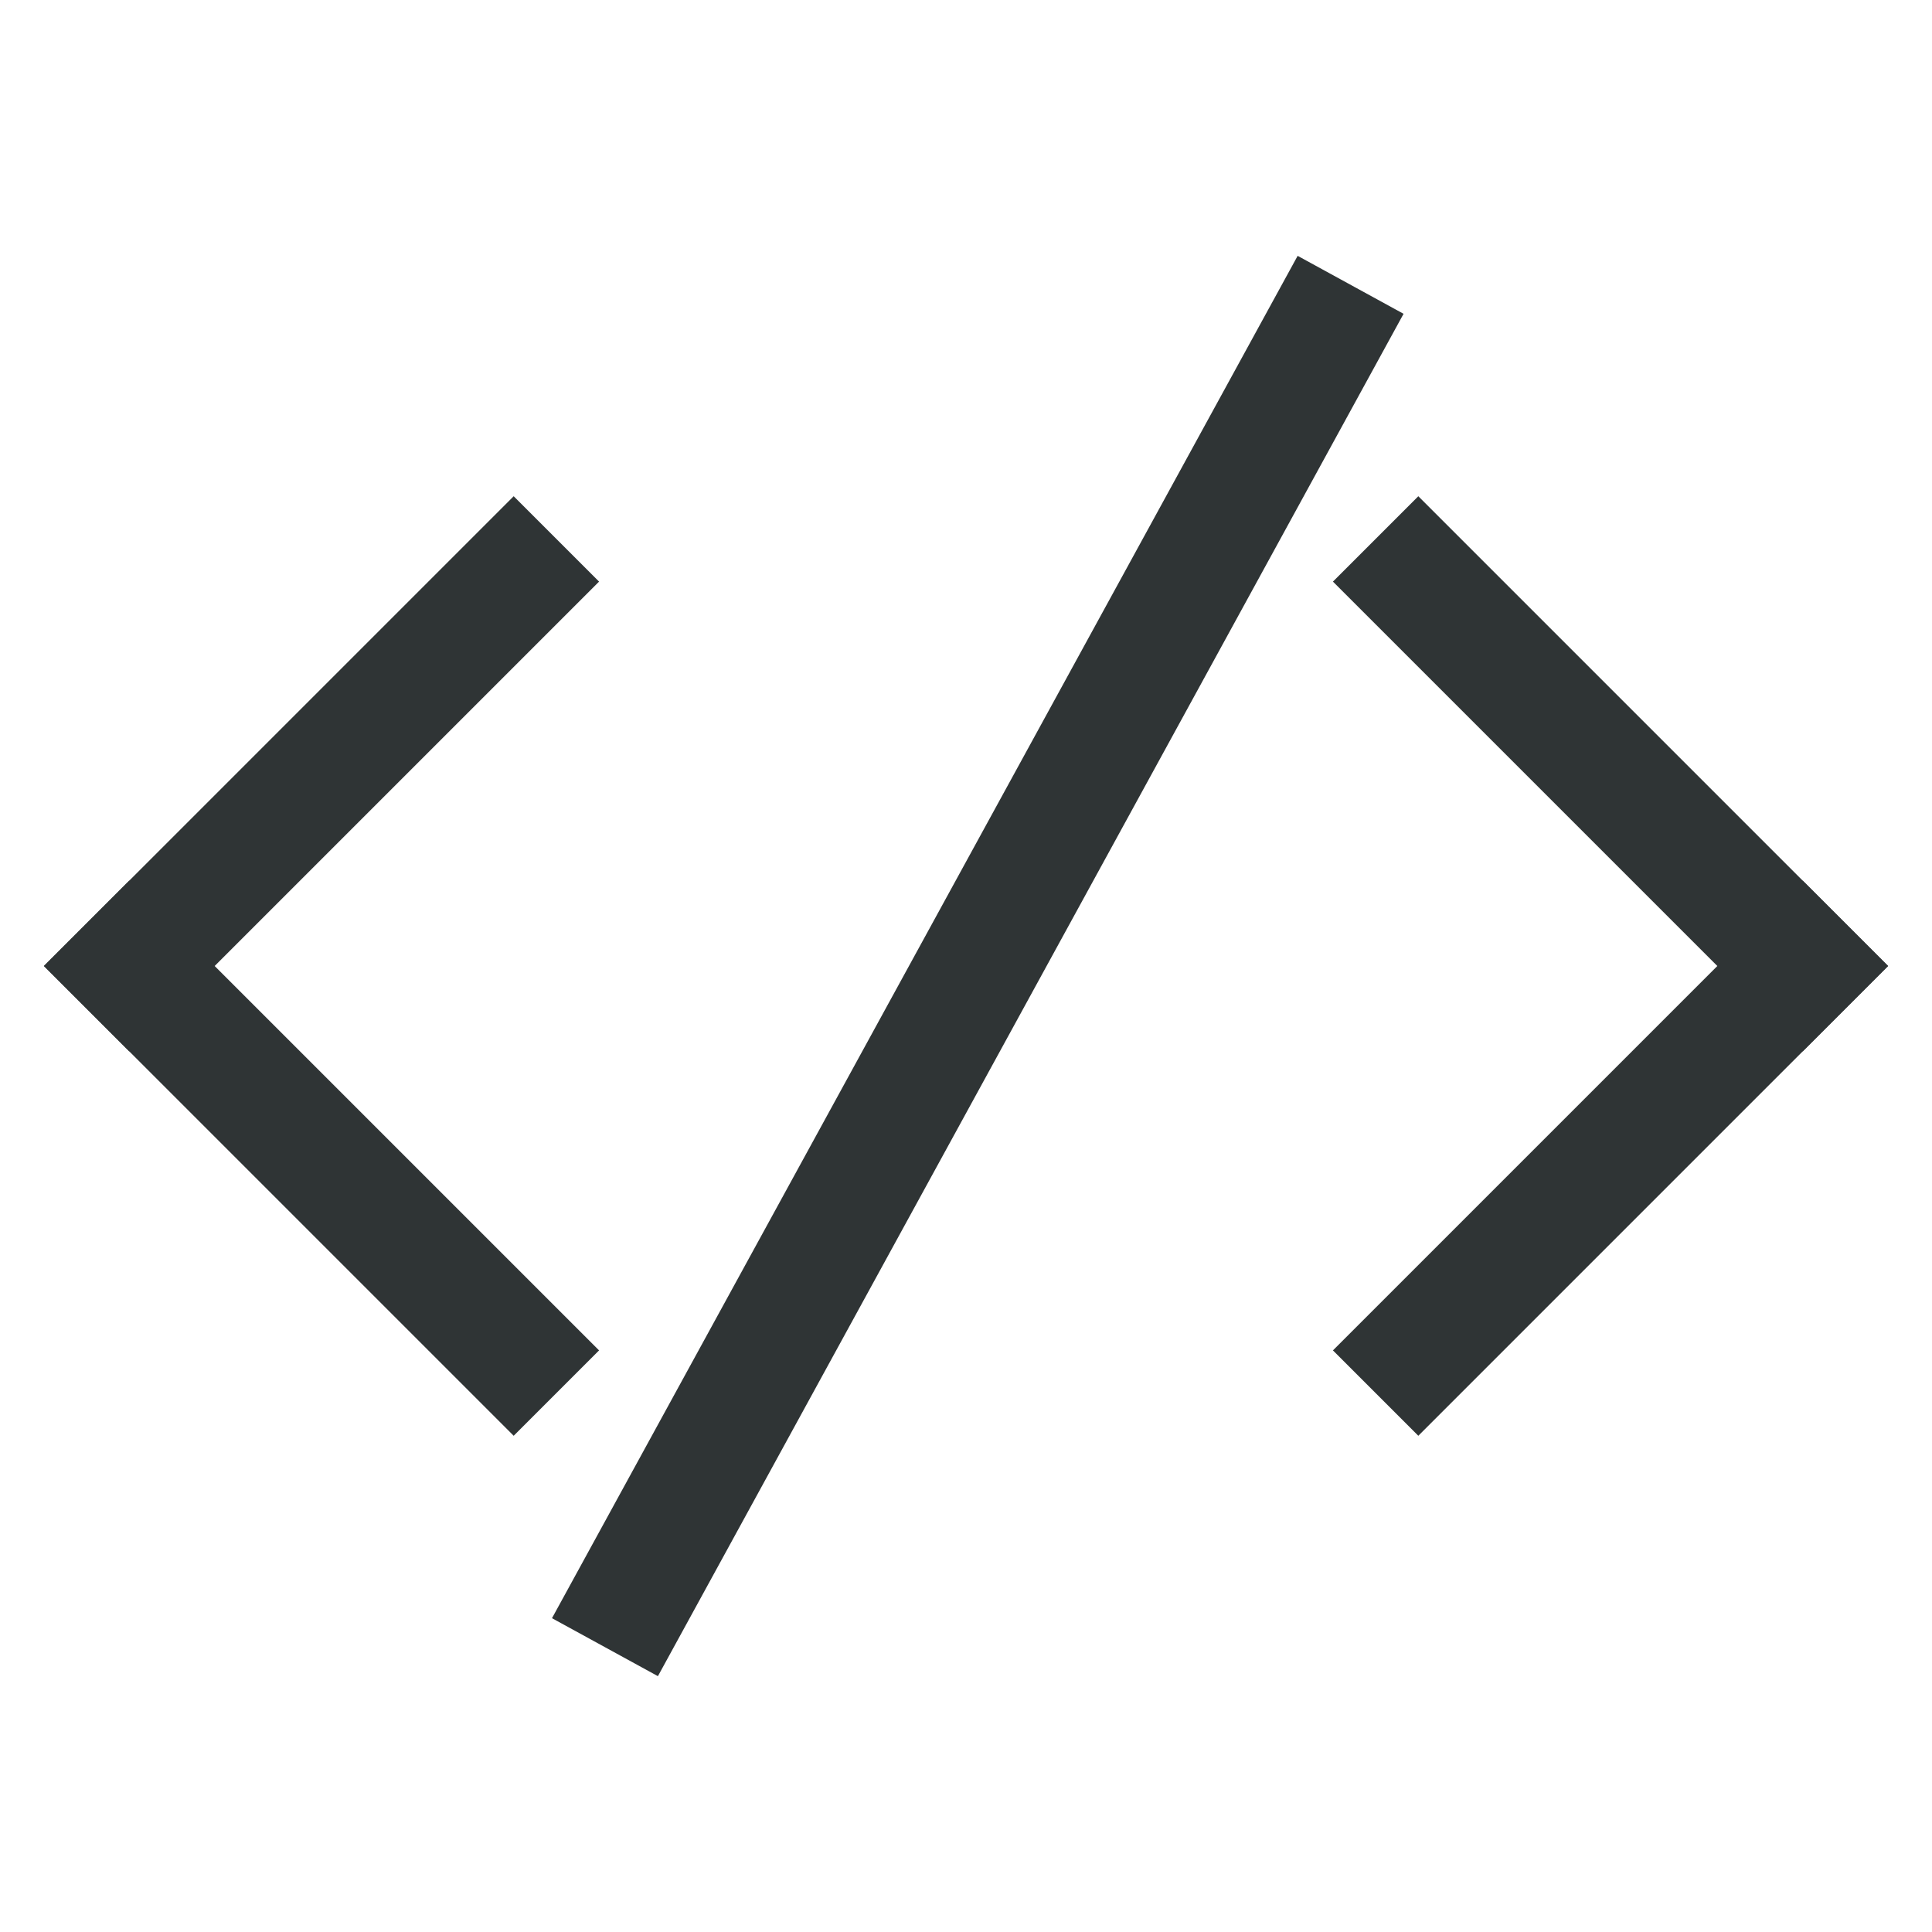
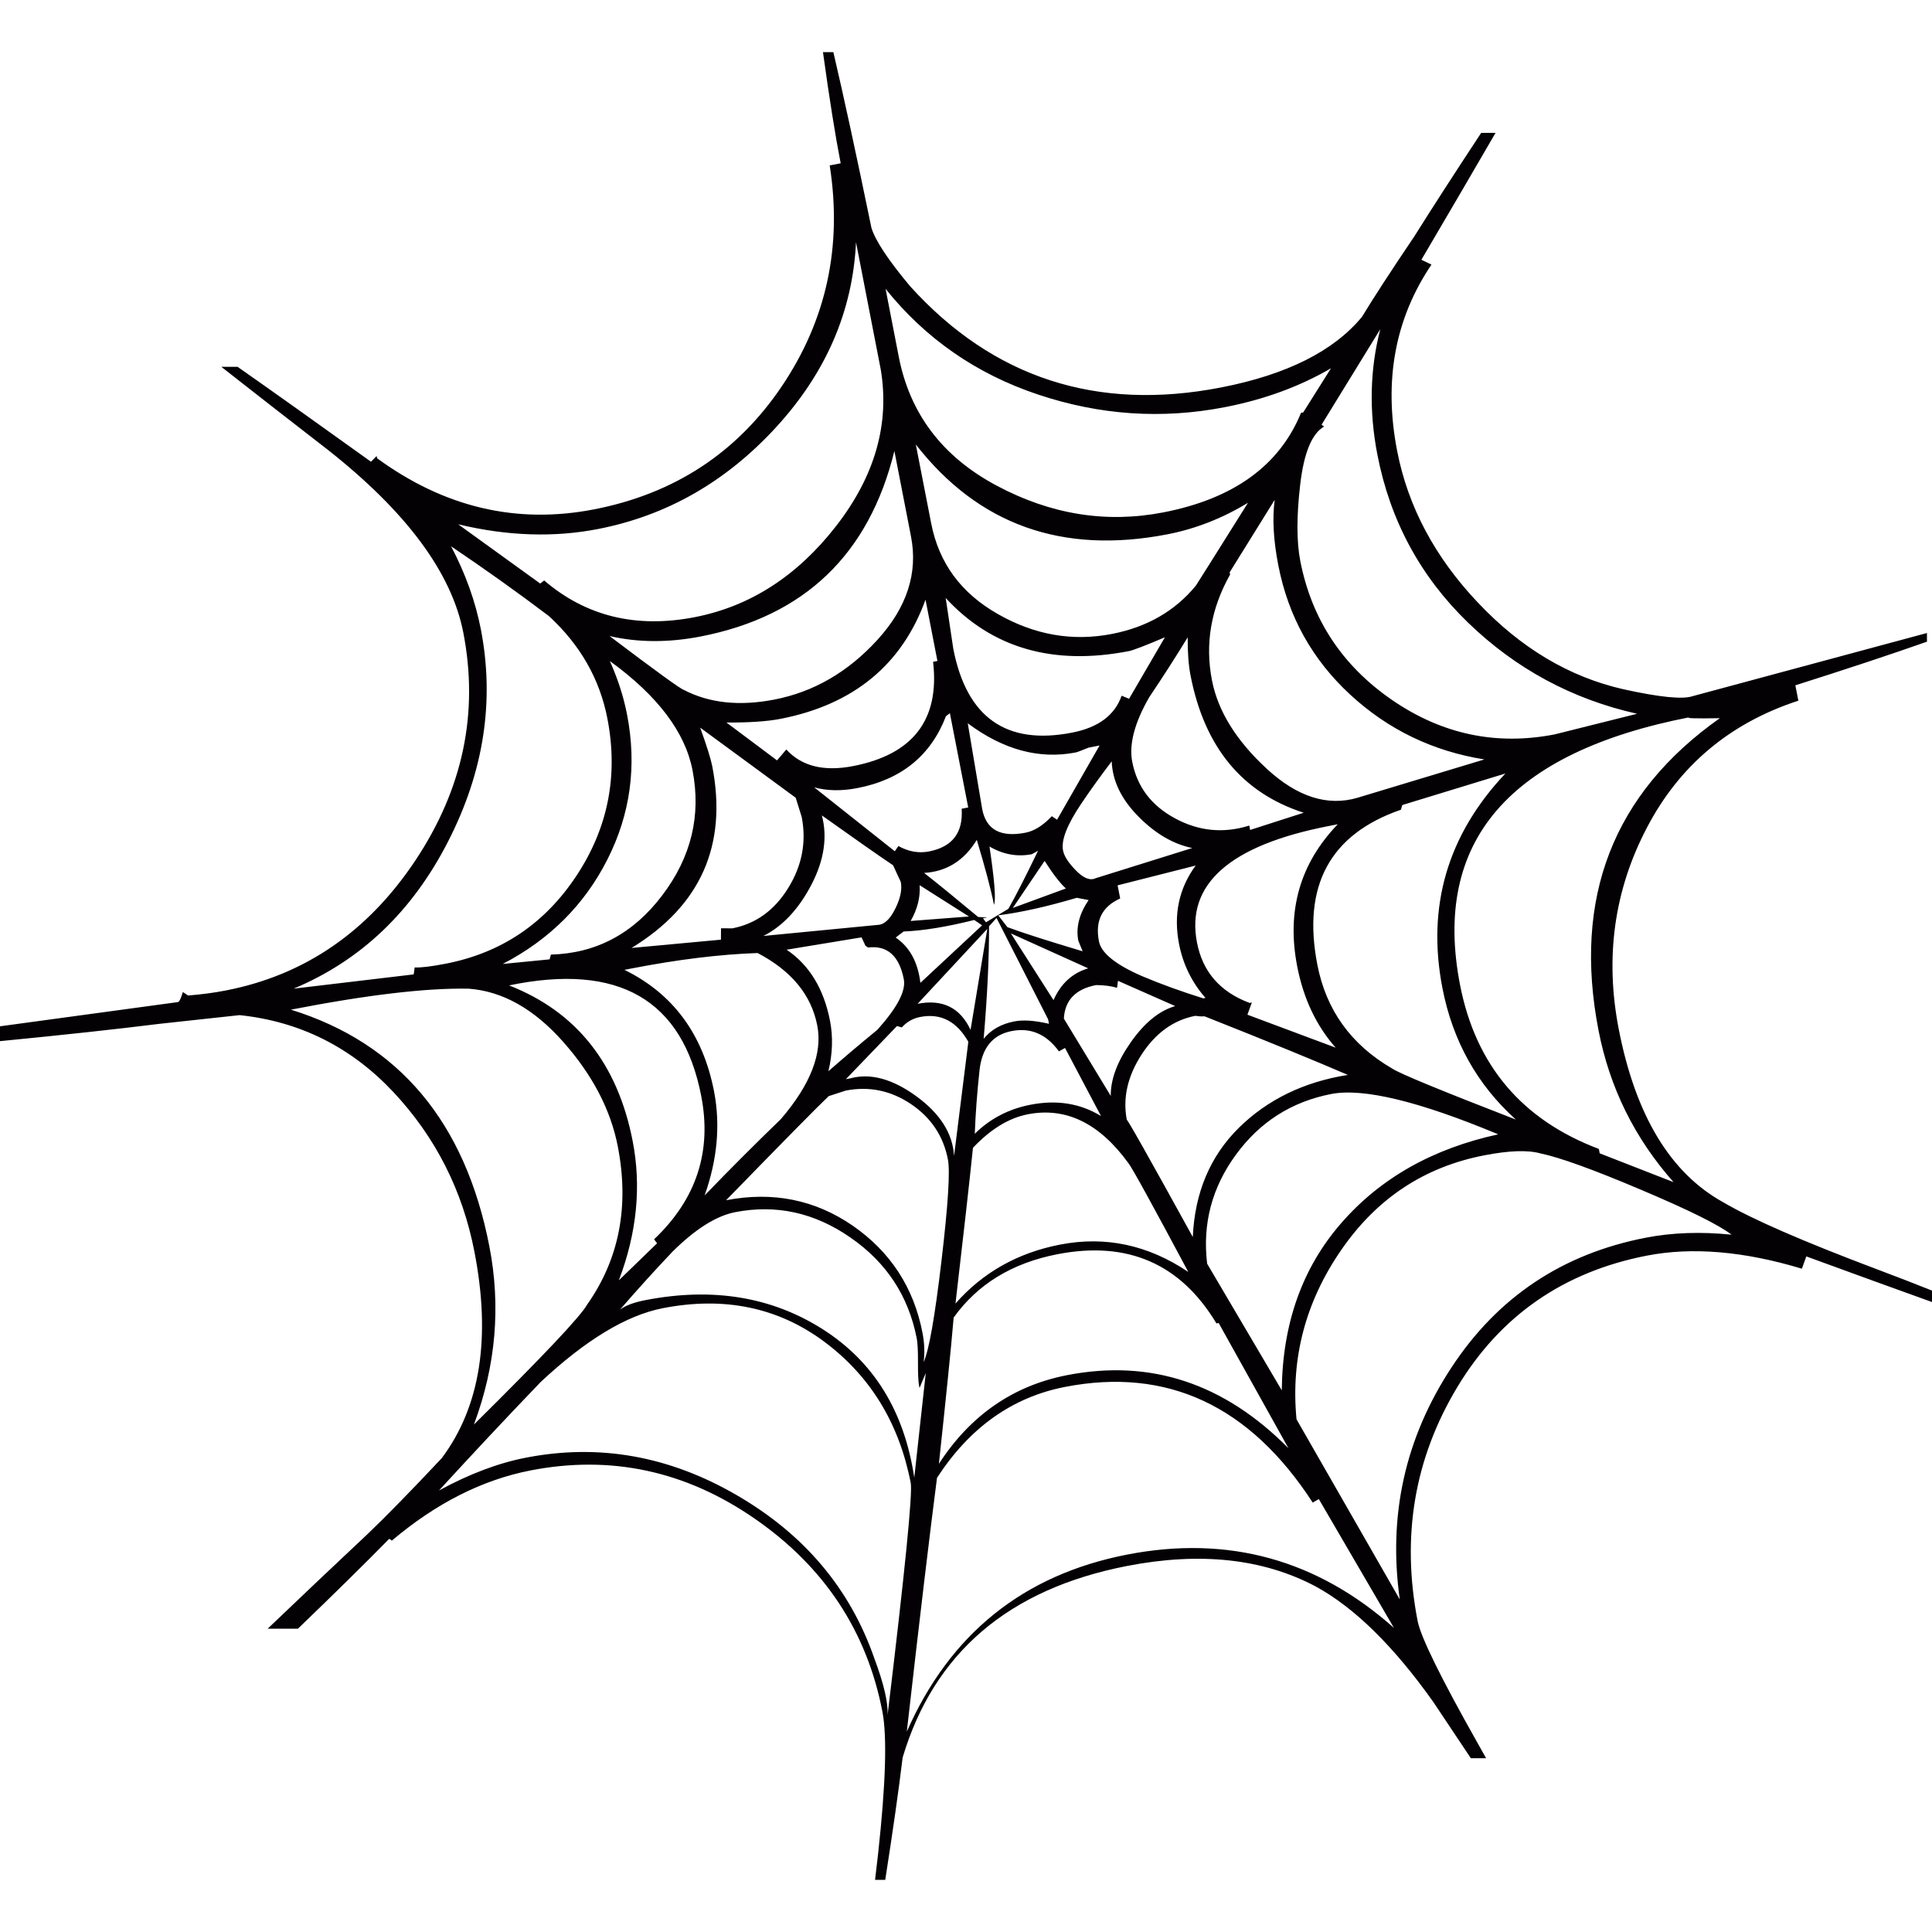
- <svg xmlns="http://www.w3.org/2000/svg" height="128px" id="Layer_1" style="enable-background:new 0 0 128 128;" version="1.1" viewBox="0 0 128 128" width="128px" xml:space="preserve">
+ <svg xmlns="http://www.w3.org/2000/svg" height="800px" width="800px" version="1.1" id="Capa_1" viewBox="0 0 272 272" xml:space="preserve">
  <g>
-     <g>
-       <g>
-         <line style="fill:none;stroke:#2F3435;stroke-width:8;stroke-linecap:square;stroke-miterlimit:10;" x1="34.033" x2="8.566" y1="89.467" y2="64" />
-         <line style="fill:none;stroke:#2F3435;stroke-width:8;stroke-linecap:square;stroke-miterlimit:10;" x1="8.566" x2="34.033" y1="64" y2="38.533" />
-       </g>
-       <g>
-         <line style="fill:none;stroke:#2F3435;stroke-width:8;stroke-linecap:square;stroke-miterlimit:10;" x1="93.967" x2="119.434" y1="38.533" y2="64" />
-         <line style="fill:none;stroke:#2F3435;stroke-width:8;stroke-linecap:square;stroke-miterlimit:10;" x1="119.434" x2="93.967" y1="64" y2="89.467" />
-       </g>
-     </g>
-     <line style="fill:none;stroke:#2F3435;stroke-width:8;stroke-linecap:square;stroke-miterlimit:10;" x1="42" x2="87.561" y1="105.621" y2="22.379" />
+     <path style="fill:#030104;" d="M264.436,178.768c-10.482-3.947-17.772-7.112-21.863-9.525c-7.42-4.112-12.317-12.228-14.678-24.363   c-1.957-10.082-0.646-19.536,3.944-28.311c4.585-8.797,11.706-14.774,21.345-17.922l-0.42-2.164   c7.242-2.297,13.418-4.343,18.525-6.143v-1.22l-32.966,8.884c-1.401,0.488-4.664,0.163-9.792-0.973   c-7.604-1.726-14.428-5.793-20.472-12.204c-6.053-6.392-9.835-13.505-11.356-21.326c-1.925-9.886-0.314-18.62,4.826-26.247   l-1.417-0.683c4.065-6.911,7.544-12.862,10.438-17.862h-2.021c-3.805,5.776-6.93,10.617-9.38,14.523   c-3.319,4.916-5.784,8.708-7.398,11.371c-3.983,4.826-10.589,8.146-19.85,9.948c-17.487,3.402-32.085-1.343-43.763-14.245   c-3.067-3.658-4.889-6.408-5.452-8.228c-2.099-10.206-3.889-18.453-5.361-24.74h-1.463c0.902,6.534,1.734,11.751,2.495,15.653   l-1.546,0.297c1.79,11.404-0.456,21.78-6.756,31.114c-6.302,9.333-15.111,15.111-26.422,17.31   c-10.906,2.121-21.088-0.281-30.545-7.198l-0.062-0.312l-0.797,0.803c-7.545-5.42-13.806-9.875-18.779-13.362h-2.292   c4.957,3.891,9.947,7.775,14.968,11.662c11.092,8.733,17.462,17.328,19.102,25.759c2.198,11.315-0.052,21.996-6.736,32.057   c-6.691,10.056-15.598,16.17-26.713,18.328c-1.64,0.322-3.413,0.551-5.303,0.706l-0.732-0.496c-0.271,0.902-0.49,1.38-0.694,1.421   L0,144.49v2.09c8.981-0.876,16.463-1.691,22.444-2.438l11.292-1.225c8.507,0.897,15.724,4.519,21.65,10.834   c5.92,6.323,9.723,13.81,11.402,22.453c2.362,12.134,0.831,21.824-4.588,29.079c-4.424,4.707-7.899,8.257-10.423,10.665   c-4.755,4.467-9.459,8.915-14.095,13.353h4.258c5.072-4.876,9.358-9.094,12.858-12.656l0.374,0.251   c6.229-5.271,12.75-8.56,19.538-9.882c11.307-2.197,21.841,0.063,31.59,6.825c9.752,6.755,15.726,15.79,17.924,27.103   c0.681,3.498,0.48,10.161-0.591,19.973l-0.437,3.748h1.434c1.078-6.894,1.895-12.637,2.451-17.231   c4.397-14.733,14.934-23.724,31.591-26.964c10.292-2,19.122-1.039,26.503,2.854c5.49,2.977,11.039,8.43,16.629,16.312   c1.772,2.646,3.529,5.279,5.269,7.898h2.151l-1.162-2.068c-5.215-9.235-8.037-14.99-8.478-17.248   c-2.321-11.939-0.446-22.926,5.604-32.962c6.055-10.032,14.945-16.198,26.67-18.478c6.374-1.24,13.658-0.625,21.822,1.84   l0.627-1.729c7,2.561,12.898,4.702,17.693,6.424v-1.613C269.68,180.768,267.156,179.792,264.436,178.768z M237.936,100.965   c-0.82,0.159,0.578,0.21,4.19,0.147c-15.015,10.604-20.704,25.279-17.069,43.984c1.564,8.04,5.081,15.149,10.555,21.334   l-10.396-4.058l-0.118-0.618c-10.831-4.085-17.343-11.788-19.546-23.104C201.632,118.48,212.428,105.924,237.936,100.965z    M89.072,160.652c-2.116-10.896-7.916-18.21-17.4-21.921c15.406-3.201,24.412,1.989,27.05,15.563   c1.521,7.823-0.685,14.549-6.639,20.188l0.428,0.554l-5.385,5.22C89.667,173.565,90.312,167.029,89.072,160.652z M88.28,100.595   c-0.479-2.474-1.283-4.983-2.423-7.533c6.722,4.877,10.597,10.001,11.637,15.356l0,0c1.24,6.368-0.17,12.251-4.261,17.636   c-4.074,5.385-9.296,8.169-15.67,8.338l-0.189,0.673l-6.599,0.648c6.588-3.425,11.514-8.333,14.749-14.728   C88.759,114.595,89.681,107.792,88.28,100.595z M179.965,79.568c1.398,7.202,4.77,13.272,10.111,18.212   c5.338,4.937,11.643,7.979,18.908,9.138l0,0l-17.852,5.393c-4.236,1.246-8.508-0.123-12.792-4.082   c-4.302-3.971-6.868-8.114-7.713-12.452c-0.999-5.133-0.144-10.088,2.555-14.888l-0.062-0.315l6.338-10.2   C179.113,73.005,179.283,76.071,179.965,79.568z M182.629,136.05c0.885,4.545,2.679,8.352,5.419,11.449l-12.427-4.642l0.621-1.717   l-0.309,0.06c-4.143-1.54-6.611-4.372-7.41-8.483c-1.6-8.229,4.588-13.71,18.578-16.43l1.242-0.243   C183.01,121.575,181.111,128.246,182.629,136.05z M116.855,143.719c-0.881-4.525-2.918-7.86-6.111-10.015l10.552-1.736l0.548,1.178   l0.365,0.251c2.717-0.328,4.39,1.172,5.035,4.469c0.318,1.643-0.931,4.013-3.735,7.127c-2.402,1.962-4.69,3.902-6.88,5.82   C117.216,148.354,117.296,145.988,116.855,143.719z M100.525,153.631c-1.562-8.03-5.762-13.725-12.615-17.091l0.926-0.178   c6.588-1.281,12.521-2.005,17.825-2.188c4.764,2.492,7.562,5.896,8.402,10.214c0.758,3.907-0.952,8.299-5.127,13.166   c-3.606,3.486-7.176,7.056-10.732,10.744C100.992,163.252,101.443,158.362,100.525,153.631z M100.276,107.875   c-0.2-1.025-0.765-2.843-1.702-5.435c5.978,4.383,10.455,7.677,13.451,9.871l0.847,2.72c0.677,3.499,0.052,6.829-1.899,9.982   c-1.945,3.155-4.575,5.046-7.864,5.686l-1.599-0.011l-0.011,1.605L88.91,133.46C98.656,127.516,102.433,118.97,100.276,107.875z    M165.992,132.89c0.562,2.881,1.803,5.417,3.723,7.603l-0.312,0.06c-2.951-0.921-5.828-1.951-8.615-3.124   c-3.733-1.624-5.754-3.26-6.072-4.903c-0.562-2.889,0.438-4.889,2.989-6.029c-0.039-0.209-0.099-0.503-0.181-0.933l-0.181-0.919   l10.989-2.785C165.97,125.087,165.192,128.77,165.992,132.89z M142.322,131.414l10.887,4.916c-2.232,0.655-3.855,2.147-4.89,4.474   L142.322,131.414z M147.683,144.138c-2.012-0.466-3.636-0.583-4.876-0.339c-1.844,0.354-3.294,1.178-4.322,2.453   c0.518-6.08,0.773-11.371,0.758-15.843l1.055-1.174l7.263,14.273L147.683,144.138z M151.812,132.442l0.609,1.487   c-4.768-1.427-8.293-2.547-10.592-3.397l-1.287-1.668c3.135-0.393,6.816-1.211,11.055-2.465l1.663,0.318   C151.932,128.683,151.453,130.588,151.812,132.442z M142.588,127.828l4.477-6.623c1.213,1.899,2.229,3.19,2.997,3.882   L142.588,127.828z M151.499,122.572c-1.065-1.075-1.679-2.018-1.839-2.848c-0.28-1.435,0.58-3.628,2.567-6.579   c1.325-1.973,2.761-3.95,4.286-5.96c0.107,2.758,1.358,5.336,3.745,7.754c2.392,2.429,4.923,3.905,7.596,4.452l-13.589,4.246   C153.488,124.012,152.556,123.652,151.499,122.572z M148.821,115.406l-0.739-0.496c-1.239,1.319-2.477,2.083-3.709,2.324   c-3.502,0.682-5.526-0.415-6.088-3.302l-2.036-12.102c5,3.73,10.067,5.104,15.209,4.104c0.205-0.041,0.803-0.272,1.797-0.677   c0.619-0.118,1.129-0.22,1.547-0.299h0.001L148.821,115.406z M139.939,127.38c0.296-0.695,0.081-3.425-0.633-8.199   c1.924,1.122,3.92,1.479,5.97,1.078l0.87-0.484l0,0l0,0l0,0c-1.822,3.771-3.217,6.5-4.18,8.175l-3.149,1.896l-0.431-0.563   l0.613-0.118l-1.289-0.066c-3.32-2.765-5.86-4.839-7.613-6.203c3.167-0.186,5.645-1.736,7.423-4.653   C138.736,122.28,139.539,125.329,139.939,127.38z M136.415,129.03L136.415,129.03l-8.206,0.63c0.956-1.667,1.377-3.359,1.263-5.035   L136.415,129.03z M137.16,129.522l1.106,0.755l-8.687,8.096c-0.352-2.928-1.514-5.05-3.479-6.377l1.113-0.855   C129.975,131.033,133.278,130.492,137.16,129.522z M139,130.773l-2.359,14.219c-1.461-3.123-3.937-4.354-7.45-3.673L139,130.773z    M137.904,150.679c0.344-3.161,1.854-5,4.529-5.522c2.676-0.518,4.893,0.441,6.65,2.86l0.859-0.478l5.066,9.587   c-2.911-1.784-6.215-2.317-9.924-1.596c-3.077,0.599-5.691,1.957-7.848,4.091C137.341,156.83,137.559,153.85,137.904,150.679z    M149.777,143.405c0.145-2.587,1.641-4.155,4.53-4.719c1.073,0,2.058,0.126,2.961,0.378l0.128-0.978l8.056,3.556   c-2.226,0.65-4.302,2.326-6.224,5.055c-1.924,2.727-2.874,5.256-2.848,7.593L149.777,143.405z M165.443,115.221   c-3.35-1.798-5.354-4.457-6.036-7.954c-0.48-2.48,0.319-5.512,2.395-9.115c1.825-2.708,3.632-5.521,5.411-8.421   c-0.019,2.138,0.119,3.926,0.4,5.369c1.96,10.082,7.266,16.526,15.929,19.322l-7.538,2.423l-0.123-0.616   C172.262,117.361,168.783,117.026,165.443,115.221z M158.959,98.378l-1.051-0.43c-0.954,2.741-3.283,4.482-6.987,5.199   c-9.257,1.803-14.831-2.138-16.71-11.803l-1.07-7.155c6.495,7.052,15.101,9.558,25.801,7.478c0.609-0.122,2.301-0.773,5.062-1.946   L158.959,98.378z M133.177,100.833l0.554-0.427l2.581,13.274l-0.922,0.178c0.224,3.371-1.306,5.374-4.596,6.014   c-1.44,0.281-2.883,0.034-4.312-0.763l-0.503,0.737l-11.355-9.001c1.802,0.503,3.837,0.545,6.099,0.104   C126.901,109.751,131.048,106.371,133.177,100.833z M115.71,114.8c4.466,3.177,7.802,5.529,10.024,7.019l1.085,2.347   c0.2,1.033-0.039,2.251-0.727,3.665c-0.686,1.419-1.439,2.198-2.26,2.358l-16.352,1.582c2.723-1.382,4.969-3.791,6.763-7.229   C116.03,121.096,116.512,117.843,115.71,114.8z M126.282,144.454l0.68,0.191c0.7-0.776,1.562-1.271,2.591-1.468   c2.879-0.562,5.133,0.602,6.777,3.493l-2.011,16.07c-0.184-3.155-1.963-5.962-5.314-8.406c-3.358-2.442-6.458-3.286-9.296-2.516   l-0.624,0.118L126.282,144.454z M136.981,161.594c2.484-2.625,5.052-4.198,7.731-4.719c5.354-1.04,10.069,1.258,14.147,6.871   c0.573,0.737,3.379,5.855,8.436,15.327c-5.668-3.812-11.679-5.088-18.056-3.849c-5.967,1.158-10.874,3.926-14.72,8.299   C135.639,173.919,136.464,166.615,136.981,161.594z M158.646,157.691c-0.598-3.074,0.085-6.143,2.06-9.205   c1.972-3.043,4.496-4.873,7.577-5.472c0.659,0.092,1.094,0.103,1.291,0.065c9.029,3.574,15.755,6.34,20.183,8.254   c-6.214,0.988-11.336,3.494-15.362,7.465c-4.028,3.99-6.185,9.111-6.466,15.356C161.662,162.768,158.568,157.291,158.646,157.691z    M168.357,82.458c-2.936,3.564-6.87,5.833-11.812,6.792c-5.552,1.081-10.912,0.147-16.084-2.813   c-5.164-2.938-8.283-7.191-9.36-12.743l-2.166-11.118c8.821,11.317,20.643,15.522,35.454,12.642   c3.912-0.763,7.682-2.232,11.312-4.435C170.971,78.324,168.523,82.222,168.357,82.458z M130.301,84.425l1.676,8.629l-0.61,0.119   c0.943,8.146-2.811,13.038-11.249,14.679c-4.115,0.801-7.243,0.035-9.416-2.331l-1.306,1.532l-7.119-5.329   c3.207,0.011,5.735-0.155,7.587-0.515C120.151,99.207,126.973,93.605,130.301,84.425z M123.555,90.053   c-4.142,4.545-8.978,7.357-14.536,8.438c-4.934,0.958-9.201,0.492-12.758-1.369c-0.448-0.126-3.935-2.649-10.446-7.576   c4.027,0.929,8.296,0.943,12.831,0.062c14.604-2.842,23.697-11.544,27.272-26.116l2.34,12.041   C129.257,80.669,127.685,85.516,123.555,90.053z M94.67,176.228c3.22-3.194,6.169-5.054,8.843-5.573   c5.763-1.12,11.177,0.068,16.229,3.582c5.056,3.498,8.165,8.225,9.324,14.197c0.122,0.616,0.178,1.725,0.173,3.326   c-0.007,1.613,0.037,2.721,0.159,3.344l0.061,0.297l0.876-2.093l-1.618,14.731c-1.395-9.342-5.681-16.301-12.865-20.885   c-7.191-4.58-15.515-5.952-24.986-4.113c-1.644,0.318-2.843,0.77-3.585,1.348C89.725,181.564,92.183,178.848,94.67,176.228z    M130.033,191.77c0.176-1.318,0.121-2.693-0.161-4.143c-1.235-6.361-4.508-11.384-9.809-15.061   c-5.308-3.656-11.259-4.863-17.841-3.586c8.189-8.412,13-13.298,14.45-14.66l2.411-0.783c3.286-0.635,6.347,0,9.175,1.904   c2.828,1.911,4.556,4.498,5.196,7.798c0.323,1.647,0.021,6.407-0.906,14.271C131.62,185.365,130.789,190.132,130.033,191.77z    M134.262,185.496c3.361-4.697,8.219-7.676,14.601-8.917c9.875-1.922,17.34,1.329,22.396,9.741l0.311-0.062l9.826,17.633   c-9.041-9.139-19.415-12.574-31.14-10.292c-7.622,1.479-13.636,5.65-18.073,12.487   C133.166,196.922,133.877,190.061,134.262,185.496z M180.456,195.741l-10.506-17.827c-0.676-5.623,0.677-10.742,4.054-15.352   c3.369-4.611,7.841-7.457,13.399-8.538c4.517-0.881,12.37,1.019,23.526,5.675c-9.225,2.008-16.582,6.168-22.078,12.473   C183.351,178.473,180.553,186.328,180.456,195.741z M195.993,150.432c-5.784-3.354-9.286-8.226-10.526-14.604   c-2.16-11.114,1.763-18.374,11.762-21.83l0.199-0.661l14.512-4.438c-8.148,8.634-11.1,18.717-8.861,30.232   c1.439,7.408,4.886,13.584,10.336,18.493C202.775,153.5,196.977,151.11,195.993,150.432z M194.328,46.343   c-1.461,5.621-1.605,11.525-0.404,17.699c1.801,9.259,6.056,17.128,12.762,23.62c6.713,6.489,14.629,10.769,23.793,12.828l0,0   l-11.609,2.904c-8.226,1.599-15.848-0.012-22.879-4.84c-7.021-4.833-11.328-11.362-12.93-19.585   c-0.52-2.683-0.535-6.26-0.011-10.74c0.519-4.47,1.648-7.2,3.373-8.182l-0.367-0.246L194.328,46.343z M146.156,55.55   c8.68,2.903,17.434,3.494,26.288,1.773c5.559-1.081,10.528-2.901,14.943-5.475l-3.913,6.217l-0.307,0.06   c-3.044,7.425-9.495,12.089-19.374,14.01c-8.032,1.562-15.854,0.307-23.477-3.765c-7.626-4.061-12.217-10.116-13.78-18.138   l-1.858-9.564C130.313,47.692,137.47,52.649,146.156,55.55z M84.17,74.483c9.671-1.878,18.035-6.641,25.082-14.323   c7.043-7.67,10.801-16.362,11.263-26.059l3.483,17.917c1.274,7.643-0.81,14.989-6.276,22.032   c-5.474,7.04-12.107,11.32-19.925,12.841c-8.233,1.598-15.296-0.126-21.181-5.167l-0.563,0.43l-11.546-8.34   C71.441,75.475,78.003,75.685,84.17,74.483z M63.092,118.454c5.034-9.821,6.561-19.79,4.604-29.867   c-0.763-3.908-2.151-7.803-4.189-11.673c4.662,3.135,9.248,6.405,13.76,9.811c4.409,4.05,7.159,8.854,8.241,14.409   c1.557,8.016,0.113,15.408-4.343,22.148c-4.453,6.743-10.583,10.87-18.405,12.391c-2.053,0.4-3.524,0.574-4.379,0.529l-0.137,0.98   l-16.9,2.007C50.818,135.214,58.067,128.302,63.092,118.454z M68.895,175.461c-3.402-17.478-12.713-28.584-27.937-33.314   c10.689-2.08,19.039-3.069,25.046-2.953c4.76,0.363,9.208,2.86,13.316,7.519c4.102,4.638,6.652,9.529,7.656,14.673   c1.639,8.44,0.207,15.862-4.317,22.289c-0.952,1.691-6.266,7.312-15.937,16.881C69.817,192.262,70.534,183.904,68.895,175.461z    M124.96,241.447c0.087-1.73-0.526-4.395-1.865-7.971c-3.41-9.805-9.854-17.461-19.367-22.973   c-9.508-5.528-19.399-7.285-29.69-5.281c-3.908,0.758-7.986,2.303-12.236,4.619c4.761-5.193,9.527-10.29,14.326-15.281   c6.327-5.911,12.053-9.387,17.202-10.387c8.631-1.681,16.206-0.114,22.701,4.708c6.487,4.835,10.544,11.458,12.188,19.9   C128.494,210.223,127.413,221.107,124.96,241.447z M196.249,229.188c-10.84-9.64-23.364-13.081-37.562-10.324   c-14.606,2.843-24.948,11.153-31.022,24.929c1.807-15.93,3.231-27.851,4.252-35.732c4.604-7.09,10.608-11.357,18.021-12.802   c14.392-2.798,26.017,2.636,34.873,16.282l0.863-0.49L196.249,229.188L196.249,229.188z M231.686,174.256   c-11.726,2.275-20.842,8.364-27.344,18.278c-6.511,9.912-8.937,20.794-7.273,32.646l-14.536-25.361   c-0.825-8.596,1.265-16.529,6.264-23.795c4.995-7.273,11.701-11.725,20.136-13.363c3.502-0.682,6.152-0.779,7.963-0.271   c2.668,0.552,7.369,2.243,14.116,5.105c6.744,2.849,11.001,4.961,12.765,6.332C239.42,173.382,235.394,173.534,231.686,174.256z" />
  </g>
</svg>
